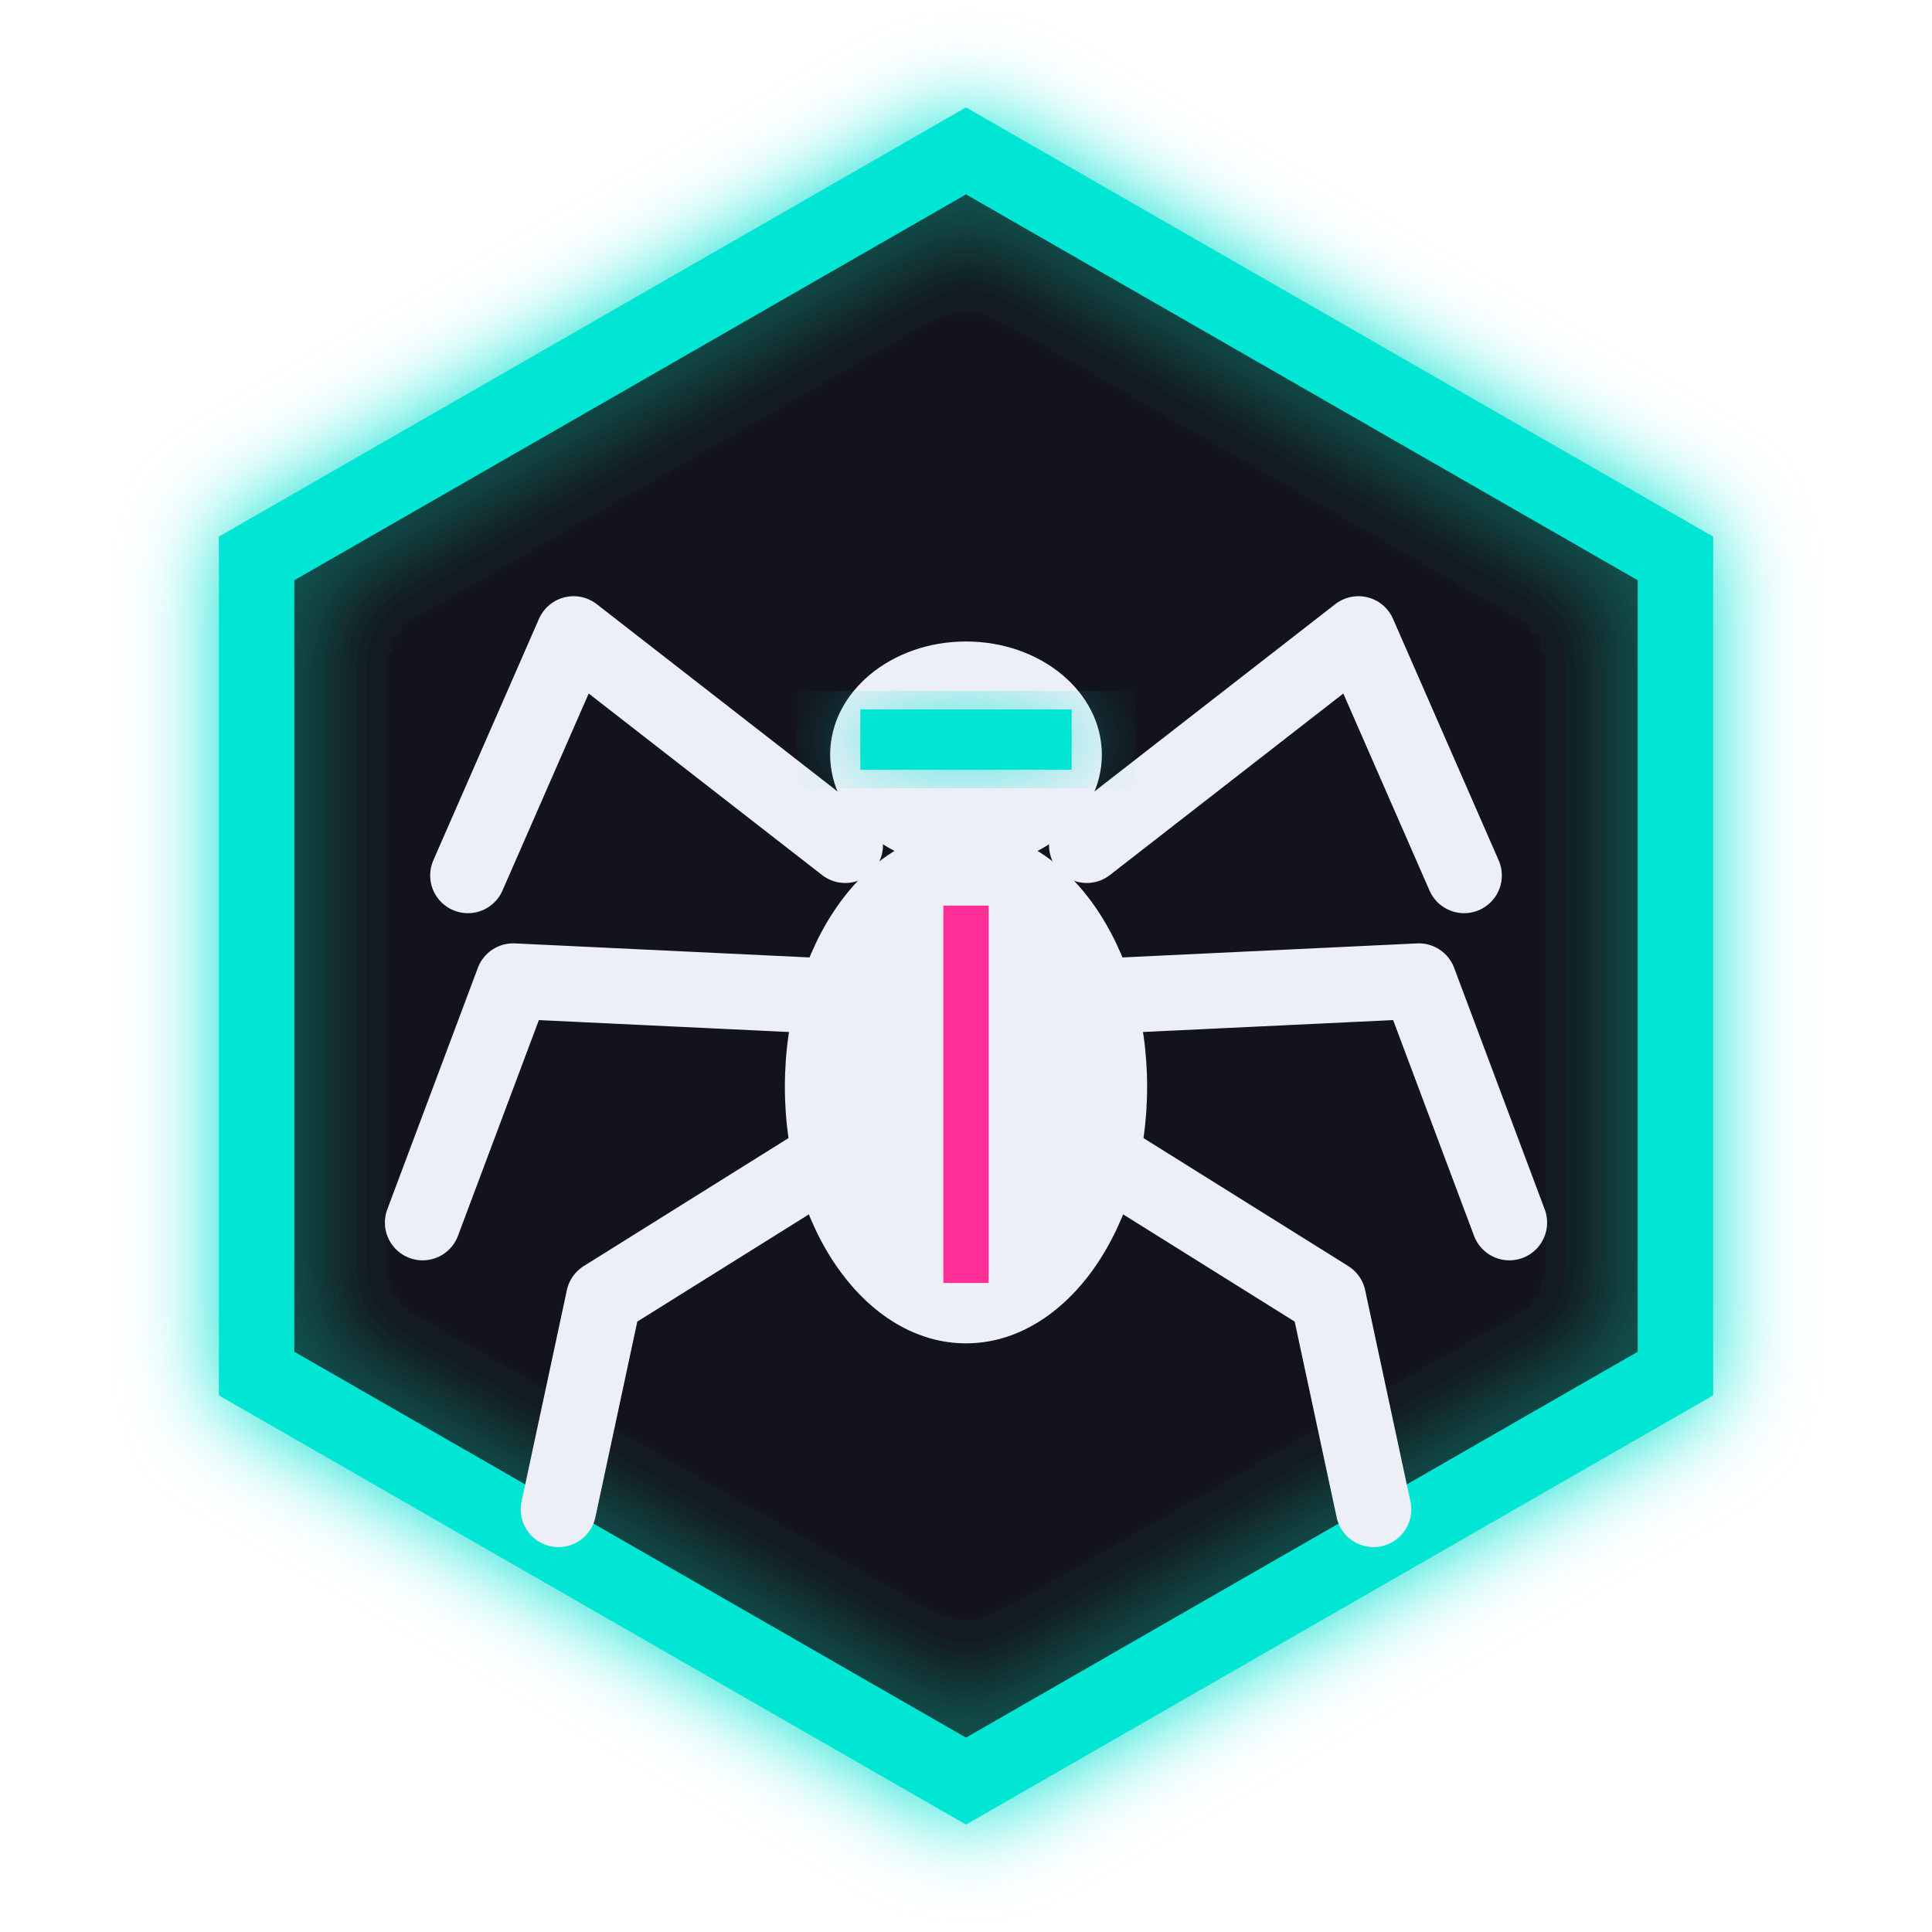
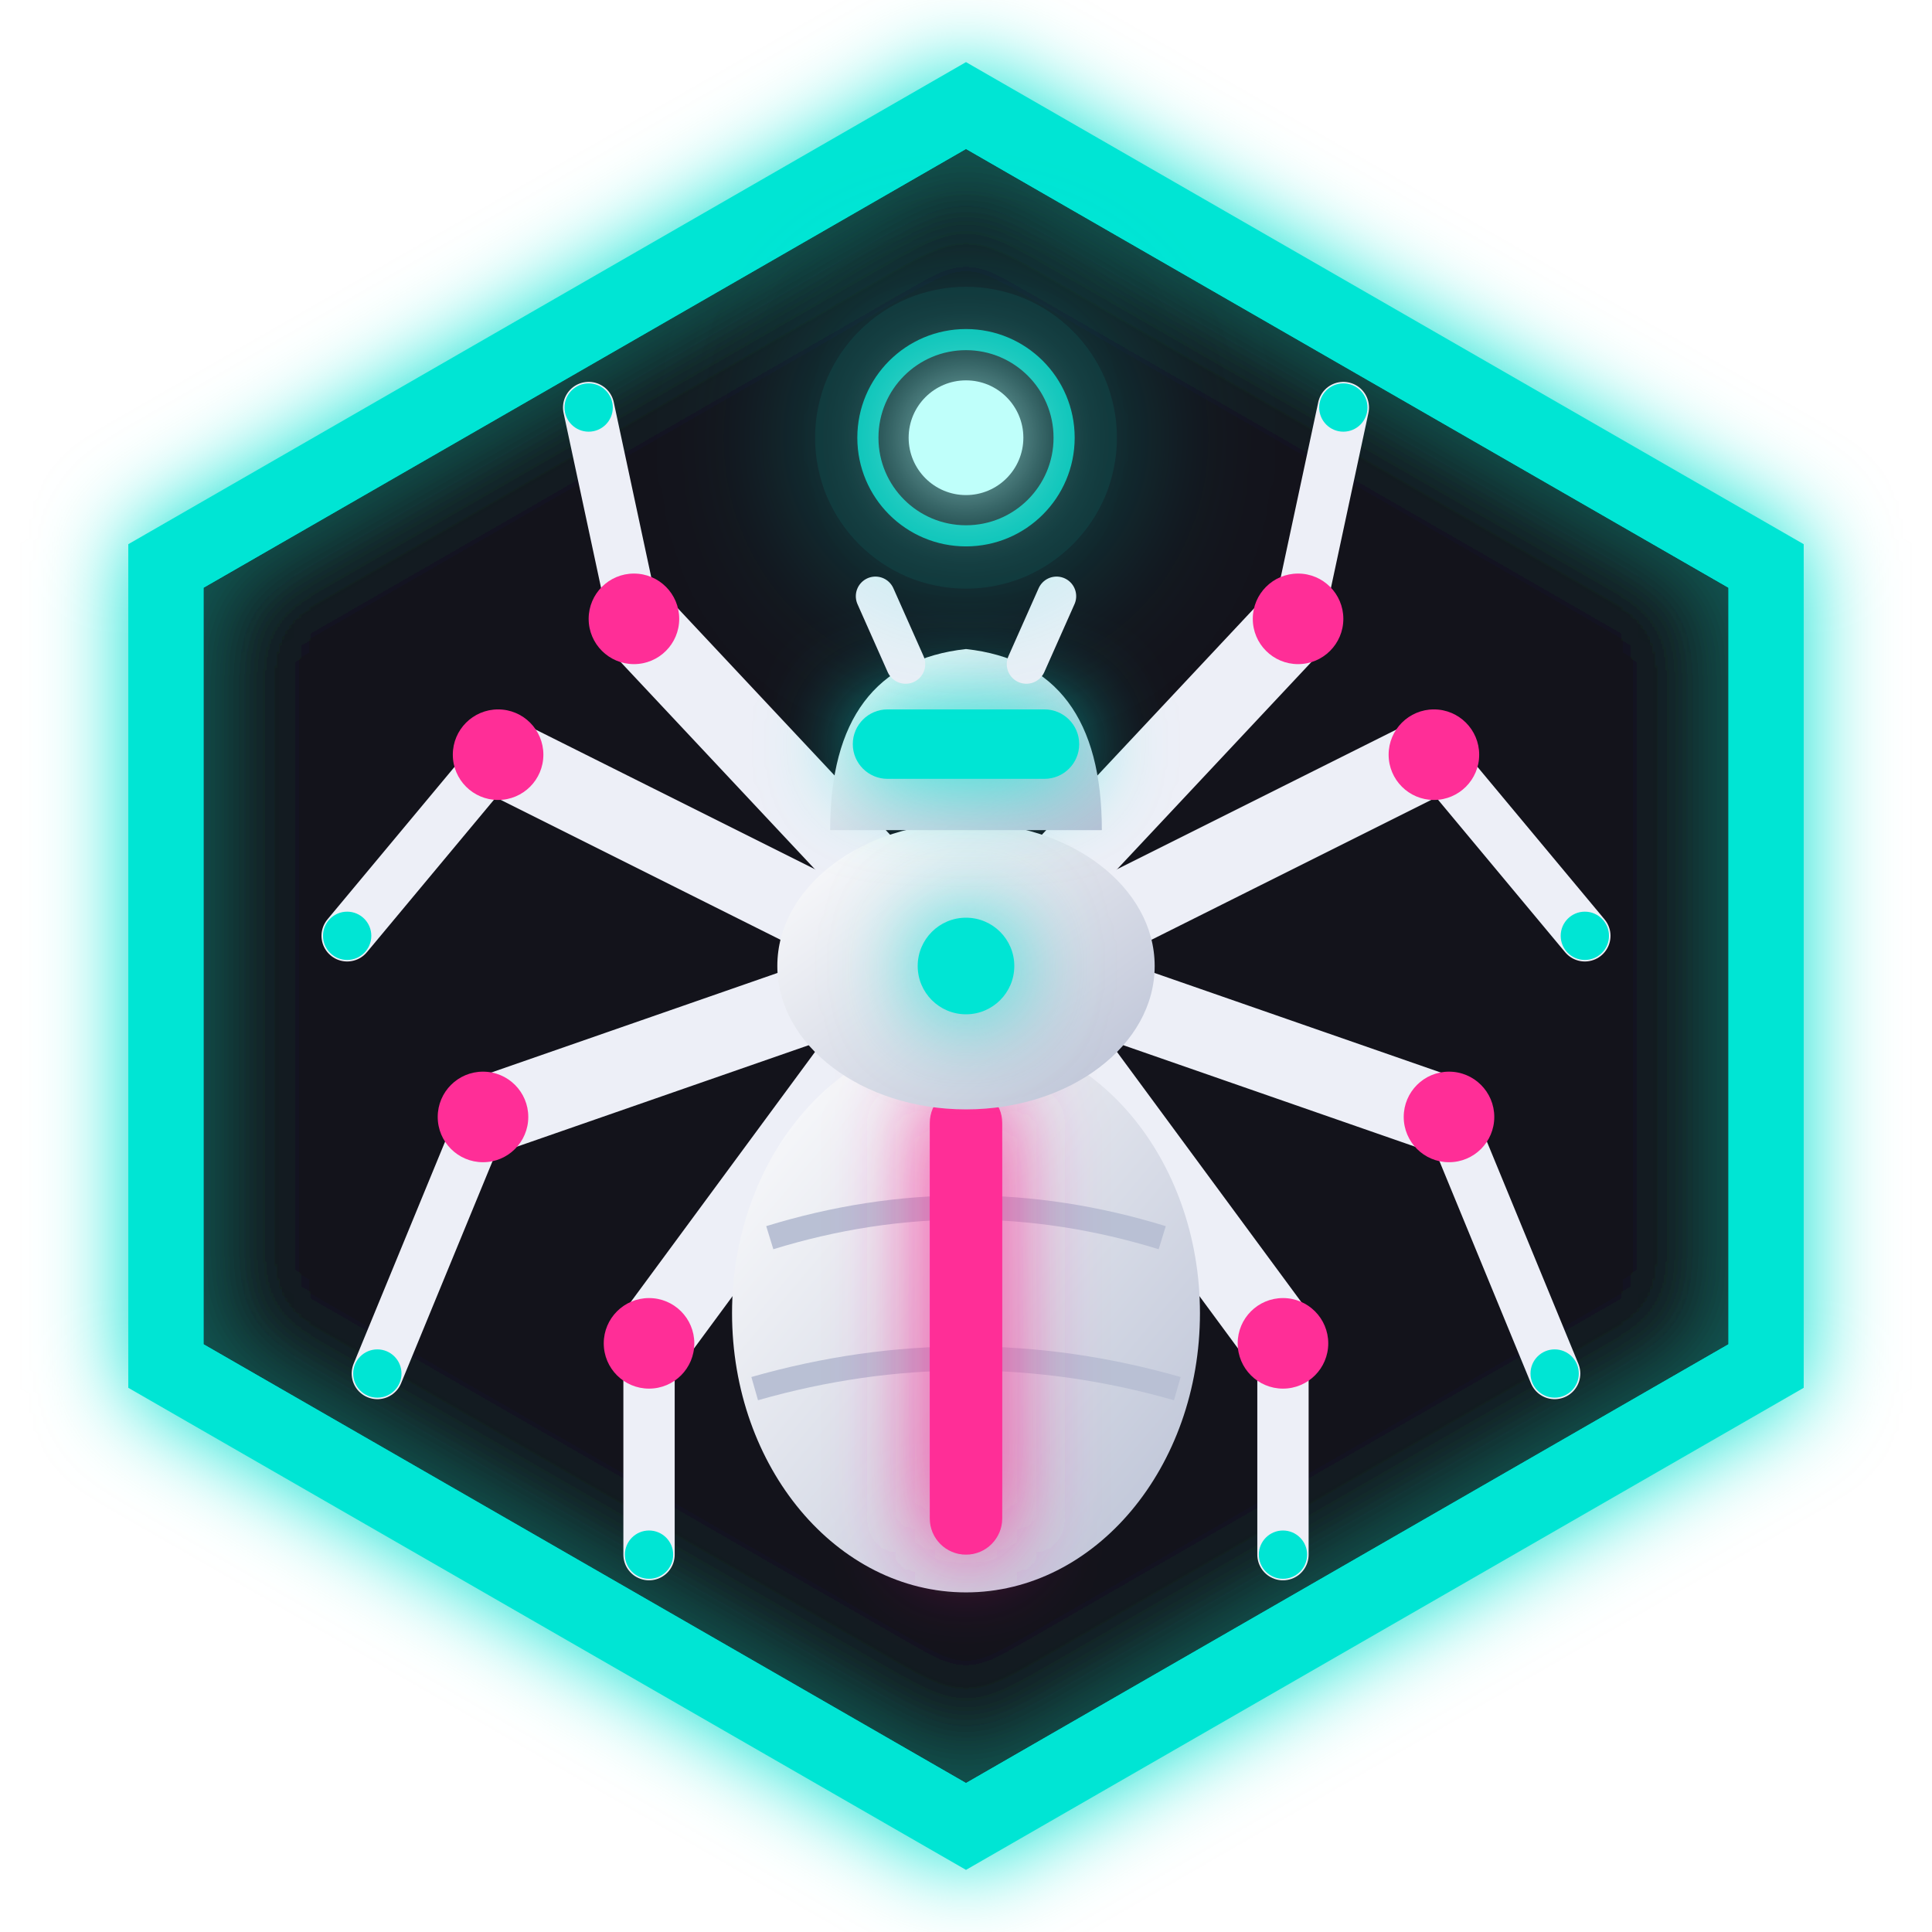
<svg xmlns="http://www.w3.org/2000/svg" width="128" height="128" viewBox="0 0 128 128">
  <defs>
-     <filter id="glw" x="-30%" y="-30%" width="160%" height="160%">
+     <filter id="glw" filterUnits="userSpaceOnUse" x="-10" y="-10" width="148" height="148">
      <feGaussianBlur stdDeviation="3" result="b" />
      <feMerge>
        <feMergeNode in="b" />
        <feMergeNode in="SourceGraphic" />
      </feMerge>
    </filter>
+     <filter id="orbGlow" filterUnits="userSpaceOnUse" x="-10" y="-10" width="148" height="148">
+       <feGaussianBlur stdDeviation="5" result="b" />
+       <feMerge>
+         <feMergeNode in="b" />
+         <feMergeNode in="b" />
+         <feMergeNode in="SourceGraphic" />
+       </feMerge>
+     </filter>
+     <radialGradient id="orb" cx="38%" cy="35%" r="70%">
+       <stop offset="0%" stop-color="#FFFFFF" />
+       <stop offset="35%" stop-color="#7FFFF5" />
+       <stop offset="75%" stop-color="#00E5D4" />
+       <stop offset="100%" stop-color="#007A72" />
+     </radialGradient>
+     <linearGradient id="shell" x1="0" y1="0" x2="1" y2="1">
+       <stop offset="0%" stop-color="#FFFFFF" />
+       <stop offset="100%" stop-color="#B9C0D4" />
+     </linearGradient>
+     <linearGradient id="beam" x1="0" y1="1" x2="0" y2="0">
+       <stop offset="0%" stop-color="#00E5D4" stop-opacity="0.9" />
+       <stop offset="100%" stop-color="#00E5D4" stop-opacity="0" />
+     </linearGradient>
  </defs>
-   <polygon points="64,10 111,37 111,91 64,118 17,91 17,37" fill="rgba(8,11,22,0.85)" stroke="#00E5D4" stroke-width="5" filter="url(#glw)" />
-   <g stroke="#EDEFF7" stroke-width="5" fill="none" stroke-linecap="round" stroke-linejoin="round">
-     <polyline points="56,56 38,42 31,58" />
-     <polyline points="55,66 34,65 28,81" />
-     <polyline points="56,76 40,86 37,100" />
-     <polyline points="72,56 90,42 97,58" />
-     <polyline points="73,66 94,65 100,81" />
-     <polyline points="72,76 88,86 91,100" />
+   <polygon points="64,7 117,37.5 117,90.5 64,121 11,90.5 11,37.5" fill="rgba(8,11,22,0.85)" stroke="#00E5D4" stroke-width="5" filter="url(#glw)" />
+   <g fill="none">
+     <path d="M57 57 L42 41" stroke="#EDEFF7" stroke-width="5.2" stroke-linecap="round" />
+     <path d="M42 41 L39 27" stroke="#EDEFF7" stroke-width="3.4" stroke-linecap="round" />
+     <circle cx="42" cy="41" r="3" fill="#FF2E97" />
+     <circle cx="39" cy="27" r="1.6" fill="#00E5D4" />
+     <path d="M55 61 L33 50" stroke="#EDEFF7" stroke-width="5.2" stroke-linecap="round" />
+     <path d="M33 50 L23 62" stroke="#EDEFF7" stroke-width="3.4" stroke-linecap="round" />
+     <circle cx="33" cy="50" r="3" fill="#FF2E97" />
+     <circle cx="23" cy="62" r="1.6" fill="#00E5D4" />
+     <path d="M55 66 L32 74" stroke="#EDEFF7" stroke-width="5.2" stroke-linecap="round" />
+     <path d="M32 74 L25 91" stroke="#EDEFF7" stroke-width="3.4" stroke-linecap="round" />
+     <circle cx="32" cy="74" r="3" fill="#FF2E97" />
+     <circle cx="25" cy="91" r="1.6" fill="#00E5D4" />
+     <path d="M57 70 L43 89" stroke="#EDEFF7" stroke-width="5.2" stroke-linecap="round" />
+     <path d="M43 89 L43 103" stroke="#EDEFF7" stroke-width="3.4" stroke-linecap="round" />
+     <circle cx="43" cy="89" r="3" fill="#FF2E97" />
+     <circle cx="43" cy="103" r="1.6" fill="#00E5D4" />
+     <path d="M71 57 L86 41" stroke="#EDEFF7" stroke-width="5.2" stroke-linecap="round" />
+     <path d="M86 41 L89 27" stroke="#EDEFF7" stroke-width="3.4" stroke-linecap="round" />
+     <circle cx="86" cy="41" r="3" fill="#FF2E97" />
+     <circle cx="89" cy="27" r="1.6" fill="#00E5D4" />
+     <path d="M73 61 L95 50" stroke="#EDEFF7" stroke-width="5.2" stroke-linecap="round" />
+     <path d="M95 50 L105 62" stroke="#EDEFF7" stroke-width="3.4" stroke-linecap="round" />
+     <circle cx="95" cy="50" r="3" fill="#FF2E97" />
+     <circle cx="105" cy="62" r="1.6" fill="#00E5D4" />
+     <path d="M73 66 L96 74" stroke="#EDEFF7" stroke-width="5.2" stroke-linecap="round" />
+     <path d="M96 74 L103 91" stroke="#EDEFF7" stroke-width="3.4" stroke-linecap="round" />
+     <circle cx="96" cy="74" r="3" fill="#FF2E97" />
+     <circle cx="103" cy="91" r="1.6" fill="#00E5D4" />
+     <path d="M71 70 L85 89" stroke="#EDEFF7" stroke-width="5.2" stroke-linecap="round" />
+     <path d="M85 89 L85 103" stroke="#EDEFF7" stroke-width="3.4" stroke-linecap="round" />
+     <circle cx="85" cy="89" r="3" fill="#FF2E97" />
+     <circle cx="85" cy="103" r="1.6" fill="#00E5D4" />
  </g>
-   <ellipse cx="64" cy="72" rx="12" ry="17" fill="#EDEFF7" />
-   <ellipse cx="64" cy="50" rx="9" ry="7.5" fill="#EDEFF7" />
-   <rect x="57" y="47" width="14" height="4" fill="#00E5D4" filter="url(#glw)" />
-   <rect x="62.5" y="60" width="3" height="25" fill="#FF2E97" />
+   <ellipse cx="64" cy="87" rx="15.5" ry="18.5" fill="url(#shell)" />
+   <path d="M51 82 Q64 78 77 82 M50 92 Q64 88 78 92" stroke="#B9C0D4" stroke-width="1.6" fill="none" />
+   <rect x="61.6" y="72" width="4.8" height="31" rx="2.4" fill="#FF2E97" filter="url(#glw)" />
+   <ellipse cx="64" cy="64" rx="12.5" ry="9.5" fill="url(#shell)" />
+   <circle cx="64" cy="64" r="3.2" fill="#00E5D4" filter="url(#glw)" />
+   <path d="M55 55 Q55 44 64 43 Q73 44 73 55 Z" fill="url(#shell)" />
+   <rect x="56.5" y="47" width="15" height="4.6" rx="2.3" fill="#00E5D4" filter="url(#glw)" />
+   <path d="M60 44 L58 39.5 M68 44 L70 39.5" stroke="#EDEFF7" stroke-width="2.6" stroke-linecap="round" />
+   <circle cx="64" cy="29" r="10" fill="#00E5D4" opacity="0.18" filter="url(#orbGlow)" />
+   <circle cx="64" cy="29" r="6.5" fill="none" stroke="#00E5D4" stroke-width="1.4" opacity="0.8" />
+   <circle cx="64" cy="29" r="3.8" fill="#BFFFFA" filter="url(#glw)" />
</svg>
